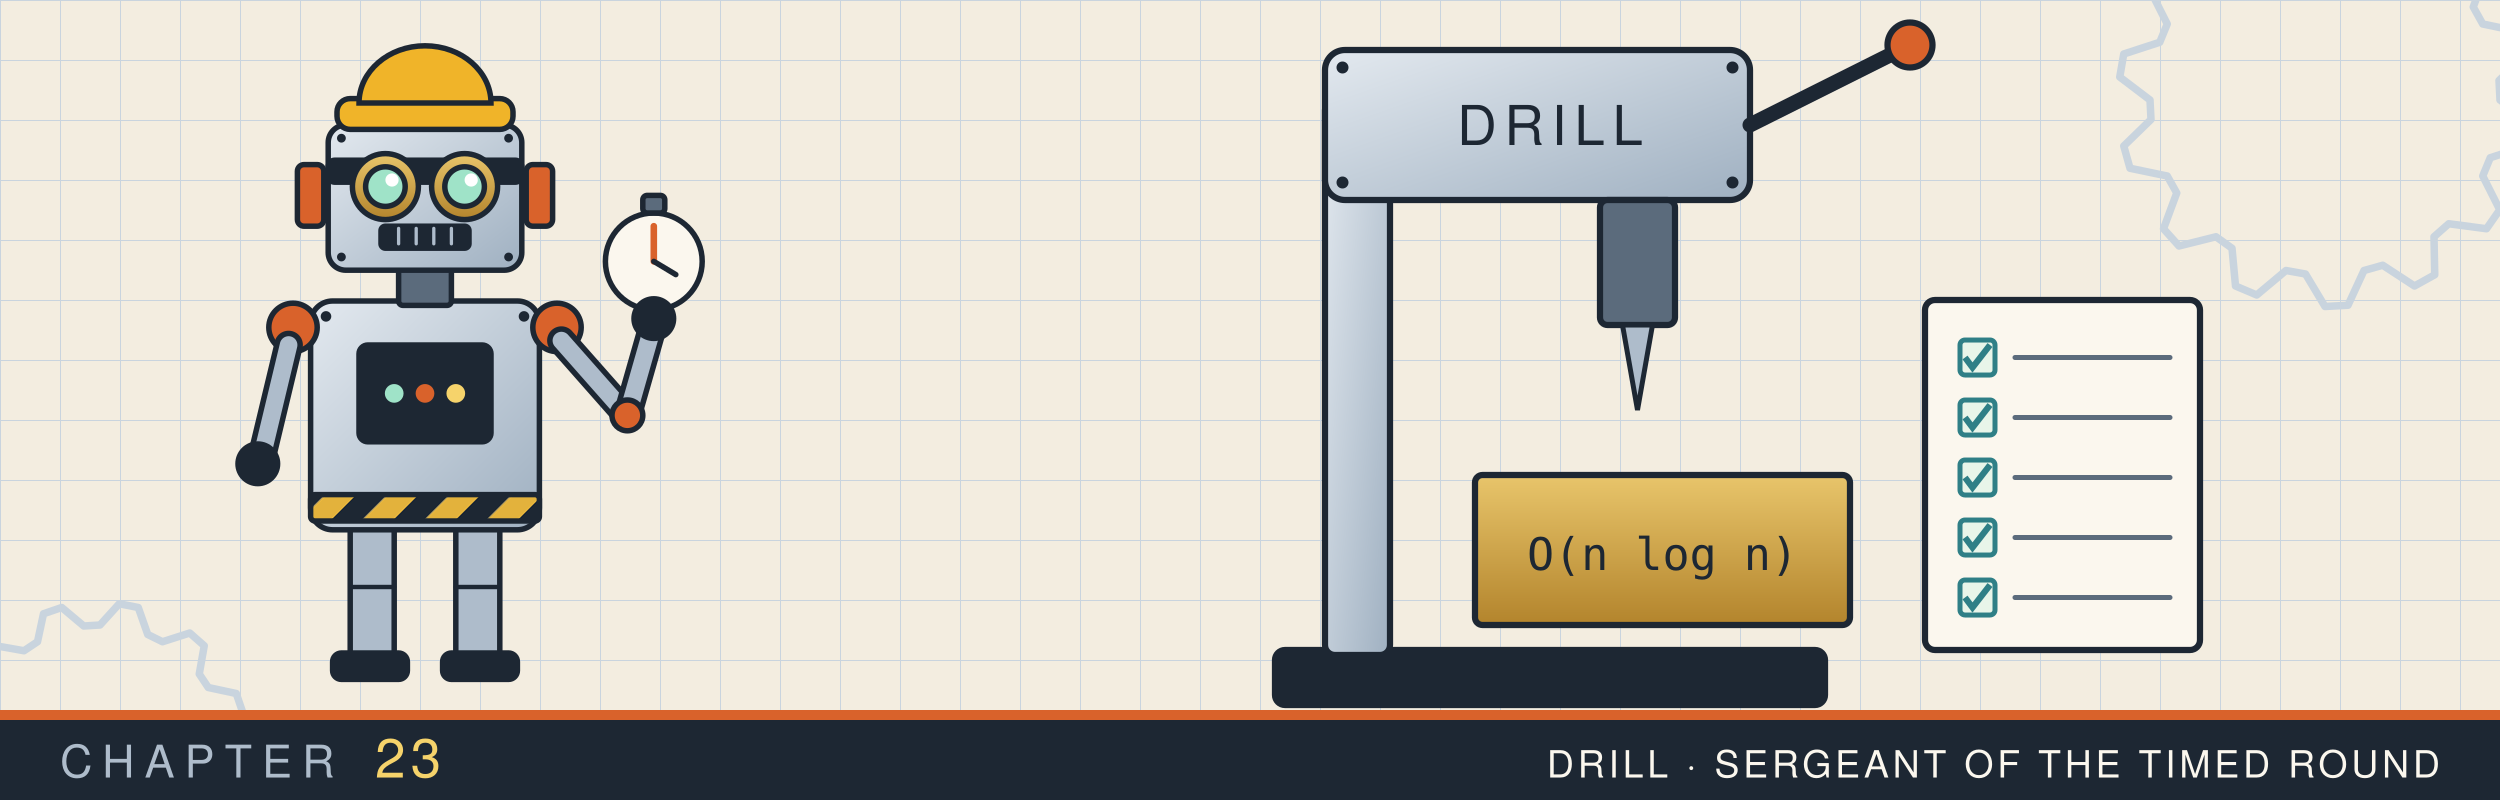
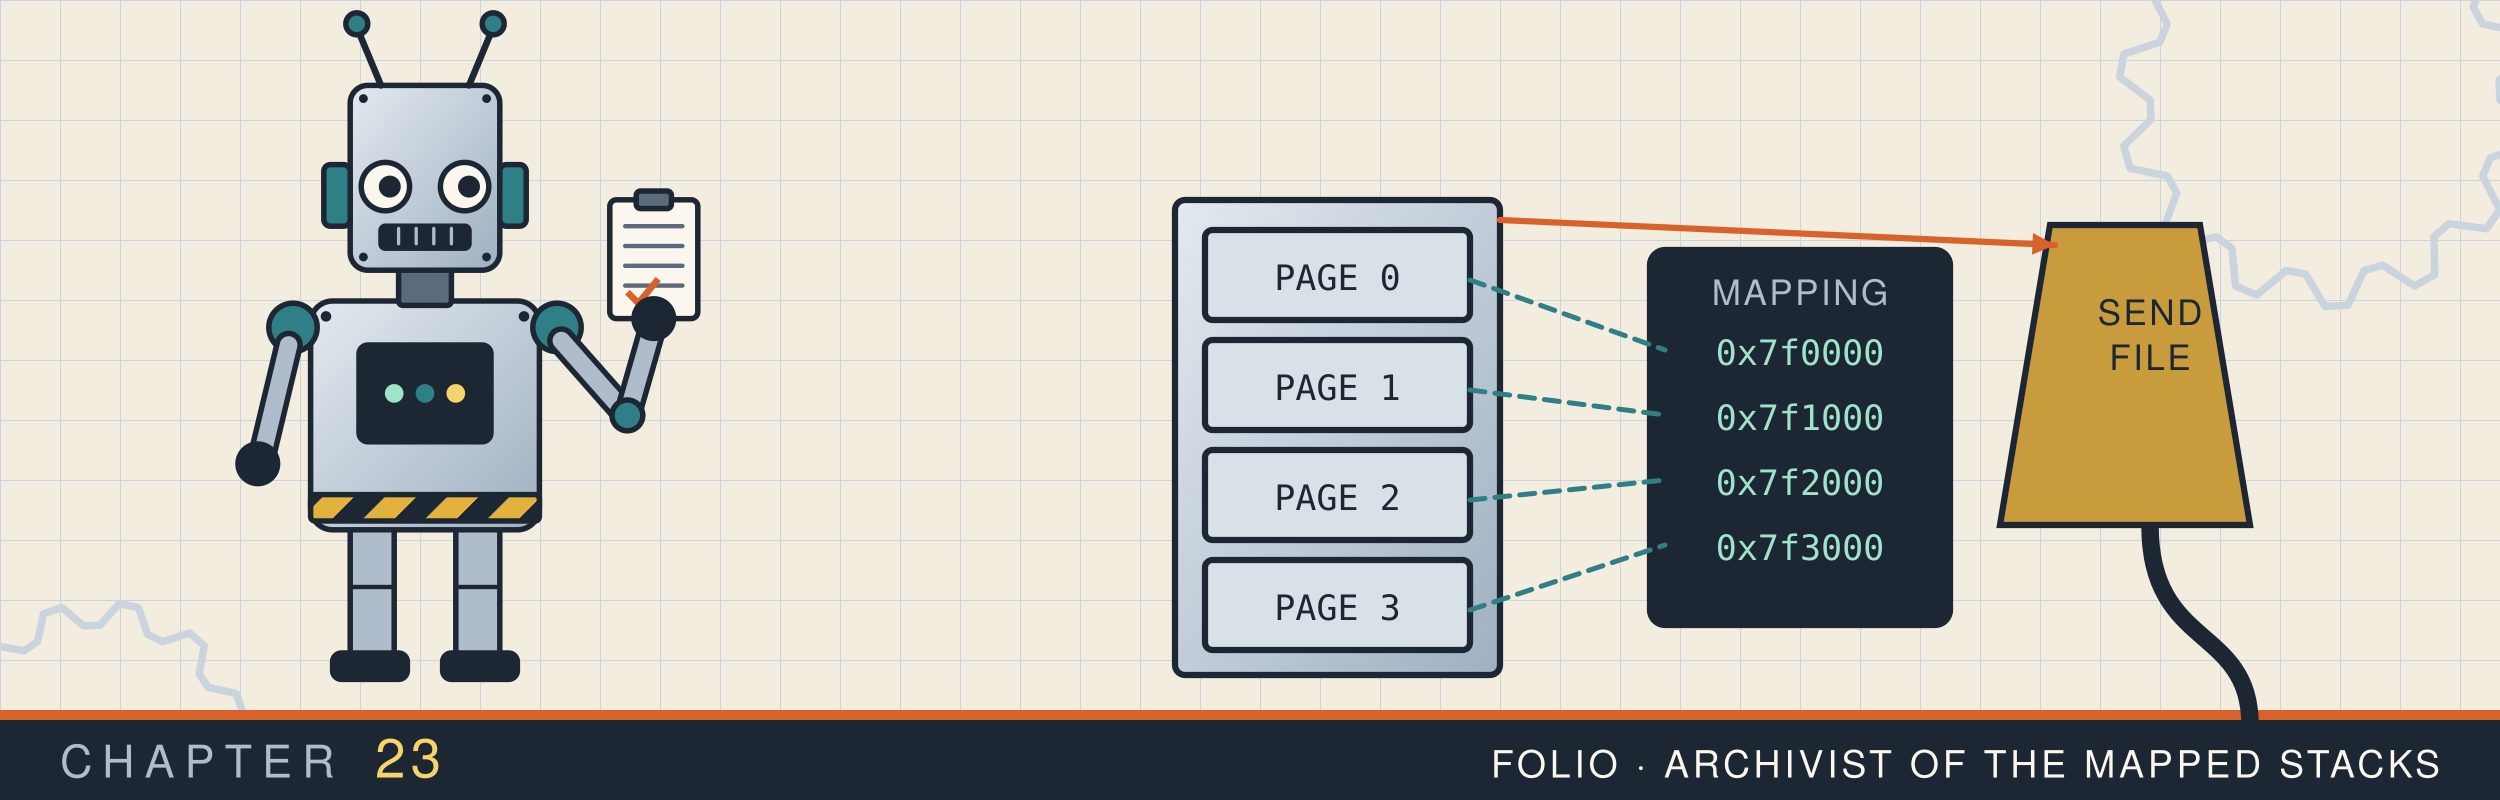
<svg xmlns="http://www.w3.org/2000/svg" viewBox="0 0 1000 320" width="1000" height="320">
  <defs>
    <pattern id="grid" width="24" height="24" patternUnits="userSpaceOnUse">
      <path d="M 24 0 L 0 0 0 24" fill="none" stroke="#c9d4de" stroke-width="0.8" />
    </pattern>
    <pattern id="hatch" width="6" height="6" patternUnits="userSpaceOnUse" patternTransform="rotate(45)">
      <line x1="0" y1="0" x2="0" y2="6" stroke="#1d2733" stroke-width="1.1" opacity="0.55" />
    </pattern>
    <pattern id="hatch-fine" width="4" height="4" patternUnits="userSpaceOnUse" patternTransform="rotate(-35)">
      <line x1="0" y1="0" x2="0" y2="4" stroke="#1d2733" stroke-width="0.7" opacity="0.4" />
    </pattern>
    <pattern id="stripes" width="20" height="20" patternUnits="userSpaceOnUse" patternTransform="rotate(45)">
      <rect width="10" height="20" fill="#1d2733" />
      <rect x="10" width="10" height="20" fill="#e3b23c" />
    </pattern>
    <linearGradient id="steel" x1="0" x2="1" y1="0" y2="1">
      <stop offset="0" stop-color="#e3e9ef" />
      <stop offset="1" stop-color="#9fb0c1" />
    </linearGradient>
    <linearGradient id="brass" x1="0" x2="0" y1="0" y2="1">
      <stop offset="0" stop-color="#e8c56b" />
      <stop offset="1" stop-color="#b3842c" />
    </linearGradient>
    <linearGradient id="copper" x1="0" x2="0" y1="0" y2="1">
      <stop offset="0" stop-color="#ee8a52" />
      <stop offset="1" stop-color="#b9471b" />
    </linearGradient>
  </defs>
  <rect x="0.0" y="0.0" width="1000.0" height="320.0" rx="0" fill="#f3ede0" stroke="none" stroke-width="0" />
  <rect x="0.0" y="0.0" width="1000.0" height="320.0" rx="0" fill="url(#grid)" stroke="none" stroke-width="0" />
  <polygon points="1000.0,40.0 1012.1,49.2 1010.5,58.4 996.1,63.1 993.1,70.4 999.9,83.9 994.6,91.5 979.5,89.5 973.6,94.7 973.9,109.9 965.8,114.4 953.1,106.1 945.6,108.2 939.2,122.1 930.0,122.6 922.2,109.6 914.4,108.2 902.7,118.0 894.2,114.4 892.8,99.3 886.4,94.7 871.6,98.4 865.4,91.5 870.7,77.2 866.9,70.4 852.0,67.3 849.5,58.4 860.4,47.8 860.0,40.0 847.9,30.8 849.5,21.6 863.9,16.9 866.9,9.6 860.1,-3.9 865.4,-11.5 880.5,-9.5 886.4,-14.7 886.1,-29.9 894.2,-34.4 906.9,-26.1 914.4,-28.2 920.8,-42.1 930.0,-42.6 937.8,-29.6 945.6,-28.2 957.3,-38.0 965.8,-34.4 967.2,-19.3 973.6,-14.7 988.4,-18.4 994.6,-11.5 989.3,2.8 993.1,9.6 1008.0,12.7 1010.5,21.6 999.6,32.2" fill="none" stroke="#c9d4de" stroke-width="3" stroke-linejoin="round" />
  <polygon points="90.0,300.0 98.5,307.7 97.0,315.3 86.2,319.1 83.3,325.0 86.8,335.9 81.7,341.7 70.4,339.7 65.0,343.3 62.6,354.5 55.3,357.0 46.5,349.6 40.0,350.0 32.3,358.5 24.7,357.0 20.9,346.2 15.0,343.3 4.1,346.8 -1.7,341.7 0.3,330.4 -3.3,325.0 -14.5,322.6 -17.0,315.3 -9.6,306.5 -10.0,300.0 -18.5,292.3 -17.0,284.7 -6.2,280.9 -3.3,275.0 -6.8,264.1 -1.7,258.3 9.6,260.3 15.0,256.7 17.4,245.5 24.7,243.0 33.5,250.4 40.0,250.0 47.7,241.5 55.3,243.0 59.1,253.8 65.0,256.7 75.9,253.2 81.7,258.3 79.7,269.6 83.3,275.0 94.5,277.4 97.0,284.7 89.6,293.5" fill="none" stroke="#c9d4de" stroke-width="3" stroke-linejoin="round" />
  <rect x="0.0" y="288.0" width="1000.0" height="32.0" rx="0" fill="#1d2733" stroke="none" stroke-width="0" />
  <rect x="0.0" y="284.0" width="1000.0" height="4.0" rx="0" fill="#d9622b" stroke="none" stroke-width="0" />
  <text x="24.0" y="311.0" font-family="DIN Condensed, Avenir Next Condensed, Helvetica Neue, sans-serif" font-size="18" fill="#aebccb" text-anchor="start" font-weight="normal" letter-spacing="4">CHAPTER</text>
-   <text x="976.0" y="311.0" font-family="DIN Condensed, Avenir Next Condensed, Helvetica Neue, sans-serif" font-size="15" fill="#fbf7ee" text-anchor="end" font-weight="normal" letter-spacing="1.5">DRILL · SERGEANT OF THE TIMED ROUND</text>
+   <text x="976.0" y="311.0" font-family="DIN Condensed, Avenir Next Condensed, Helvetica Neue, sans-serif" font-size="15" fill="#fbf7ee" text-anchor="end" font-weight="normal" letter-spacing="1.5">FOLIO · ARCHIVIST OF THE MAPPED STACKS</text>
  <text x="150.0" y="311.0" font-family="DIN Condensed, Avenir Next Condensed, Helvetica Neue, sans-serif" font-size="22" fill="#f6d36b" text-anchor="start" font-weight="normal" letter-spacing="2">23</text>
  <g transform="translate(170.0 270.0) scale(0.88)">
    <rect x="-34.0" y="-70.0" width="20.0" height="64.0" rx="3" fill="#aebccb" stroke="#1d2733" stroke-width="2.5" />
    <rect x="14.0" y="-70.0" width="20.0" height="64.0" rx="3" fill="#aebccb" stroke="#1d2733" stroke-width="2.5" />
    <rect x="-42.0" y="-10.0" width="34.0" height="12.0" rx="4" fill="#1d2733" stroke="#1d2733" stroke-width="2.5" />
    <rect x="8.0" y="-10.0" width="34.0" height="12.0" rx="4" fill="#1d2733" stroke="#1d2733" stroke-width="2.5" />
    <line x1="-34.0" y1="-40.0" x2="-14.0" y2="-40.0" stroke="#1d2733" stroke-width="2" stroke-linecap="round" />
    <line x1="14.0" y1="-40.0" x2="34.0" y2="-40.0" stroke="#1d2733" stroke-width="2" stroke-linecap="round" />
    <rect x="-52.0" y="-170.0" width="104.0" height="104.0" rx="10" fill="url(#steel)" stroke="#1d2733" stroke-width="2.5" />
    <circle cx="-45.0" cy="-163.0" r="2.4" fill="#1d2733" />
    <circle cx="45.0" cy="-163.0" r="2.4" fill="#1d2733" />
    <circle cx="-45.0" cy="-73.0" r="2.4" fill="#1d2733" />
    <circle cx="45.0" cy="-73.0" r="2.4" fill="#1d2733" />
    <rect x="-30.0" y="-150.0" width="60.0" height="44.0" rx="4" fill="#1d2733" stroke="#1d2733" stroke-width="2.5" />
    <rect x="-52.0" y="-82.0" width="104.0" height="12.0" rx="2" fill="url(#stripes)" stroke="#1d2733" stroke-width="2.5" />
    <circle cx="-14.0" cy="-128.0" r="5.0" fill="#9fe3c8" stroke="#1d2733" stroke-width="1.5" />
-     <circle cx="0.0" cy="-128.0" r="5.0" fill="#d9622b" stroke="#1d2733" stroke-width="1.5" />
+     <circle cx="0.0" cy="-128.0" r="5.0" fill="#2f7f86" stroke="#1d2733" stroke-width="1.5" />
    <circle cx="14.0" cy="-128.0" r="5.0" fill="#f6d36b" stroke="#1d2733" stroke-width="1.5" />
-     <circle cx="-60.0" cy="-158.0" r="11.0" fill="#d9622b" stroke="#1d2733" stroke-width="2.5" />
+     <circle cx="-60.0" cy="-158.0" r="11.0" fill="#2f7f86" stroke="#1d2733" stroke-width="2.5" />
    <line x1="-62.0" y1="-150.0" x2="-74.0" y2="-100.0" stroke="#1d2733" stroke-width="13" stroke-linecap="round" />
    <line x1="-62.0" y1="-150.0" x2="-74.0" y2="-100.0" stroke="#aebccb" stroke-width="8" stroke-linecap="round" />
    <circle cx="-76.0" cy="-96.0" r="9.0" fill="#1d2733" stroke="#1d2733" stroke-width="2.5" />
-     <circle cx="60.0" cy="-158.0" r="11.0" fill="#d9622b" stroke="#1d2733" stroke-width="2.5" />
+     <circle cx="60.0" cy="-158.0" r="11.0" fill="#2f7f86" stroke="#1d2733" stroke-width="2.5" />
    <line x1="62.0" y1="-152.0" x2="92.0" y2="-118.0" stroke="#1d2733" stroke-width="13" stroke-linecap="round" />
    <line x1="62.0" y1="-152.0" x2="92.0" y2="-118.0" stroke="#aebccb" stroke-width="8" stroke-linecap="round" />
    <line x1="92.0" y1="-118.0" x2="104.0" y2="-160.0" stroke="#1d2733" stroke-width="13" stroke-linecap="round" />
    <line x1="92.0" y1="-118.0" x2="104.0" y2="-160.0" stroke="#aebccb" stroke-width="8" stroke-linecap="round" />
-     <circle cx="92.0" cy="-118.0" r="7.0" fill="#d9622b" stroke="#1d2733" stroke-width="2.5" />
-     <circle cx="104.0" cy="-188.0" r="22.0" fill="#fbf7ee" stroke="#1d2733" stroke-width="2.5" />
-     <rect x="99.0" y="-218.0" width="10.0" height="8.0" rx="2" fill="#5b6b7c" stroke="#1d2733" stroke-width="2.5" />
-     <line x1="104.0" y1="-188.0" x2="104.0" y2="-204.0" stroke="#d9622b" stroke-width="3" stroke-linecap="round" />
-     <line x1="104.0" y1="-188.0" x2="114.0" y2="-182.0" stroke="#1d2733" stroke-width="2.5" stroke-linecap="round" />
+     <circle cx="92.0" cy="-118.0" r="7.0" fill="#2f7f86" stroke="#1d2733" stroke-width="2.5" />
+     <rect x="84.0" y="-216.0" width="40.0" height="54.0" rx="3" fill="#fbf7ee" stroke="#1d2733" stroke-width="2.5" />
+     <rect x="96.0" y="-220.0" width="16.0" height="8.0" rx="2" fill="#5b6b7c" stroke="#1d2733" stroke-width="2.5" />
+     <line x1="91.0" y1="-204.0" x2="117.0" y2="-204.0" stroke="#5b6b7c" stroke-width="2" stroke-linecap="round" />
+     <line x1="91.0" y1="-195.0" x2="117.0" y2="-195.0" stroke="#5b6b7c" stroke-width="2" stroke-linecap="round" />
+     <line x1="91.0" y1="-186.0" x2="117.0" y2="-186.0" stroke="#5b6b7c" stroke-width="2" stroke-linecap="round" />
+     <line x1="91.0" y1="-177.0" x2="117.0" y2="-177.0" stroke="#5b6b7c" stroke-width="2" stroke-linecap="round" />
+     <path d="M 92.0 -174.0 l 5 5 l 9 -11" fill="none" stroke="#d9622b" stroke-width="3" />
    <circle cx="104.0" cy="-162.0" r="9.0" fill="#1d2733" stroke="#1d2733" stroke-width="2.5" />
    <rect x="-12.0" y="-186.0" width="24.0" height="18.0" rx="2" fill="#5b6b7c" stroke="#1d2733" stroke-width="2.5" />
-     <rect x="-44.0" y="-250.0" width="88.0" height="66.0" rx="8" fill="url(#steel)" stroke="#1d2733" stroke-width="2.5" />
-     <circle cx="-38.0" cy="-244.0" r="2" fill="#1d2733" />
-     <circle cx="38.0" cy="-244.0" r="2" fill="#1d2733" />
-     <circle cx="-38.0" cy="-190.0" r="2" fill="#1d2733" />
-     <circle cx="38.0" cy="-190.0" r="2" fill="#1d2733" />
-     <rect x="-58.0" y="-232.0" width="12.0" height="28.0" rx="3" fill="#d9622b" stroke="#1d2733" stroke-width="2.5" />
-     <rect x="46.0" y="-232.0" width="12.0" height="28.0" rx="3" fill="#d9622b" stroke="#1d2733" stroke-width="2.5" />
-     <rect x="-44.0" y="-234.0" width="88.0" height="10.0" rx="3" fill="#1d2733" stroke="#1d2733" stroke-width="2.5" />
-     <circle cx="-18.0" cy="-222.0" r="15.0" fill="url(#brass)" stroke="#1d2733" stroke-width="2.5" />
-     <circle cx="18.0" cy="-222.0" r="15.0" fill="url(#brass)" stroke="#1d2733" stroke-width="2.5" />
-     <circle cx="-18.0" cy="-222.0" r="9.0" fill="#9fe3c8" stroke="#1d2733" stroke-width="2.5" />
-     <circle cx="18.0" cy="-222.0" r="9.0" fill="#9fe3c8" stroke="#1d2733" stroke-width="2.5" />
-     <circle cx="-15.0" cy="-225.0" r="3.0" fill="#ffffff" stroke="none" stroke-width="0" />
-     <circle cx="21.0" cy="-225.0" r="3.0" fill="#ffffff" stroke="none" stroke-width="0" />
+     <rect x="-34.0" y="-268.0" width="68.0" height="84.0" rx="8" fill="url(#steel)" stroke="#1d2733" stroke-width="2.5" />
+     <circle cx="-28.0" cy="-262.0" r="2" fill="#1d2733" />
+     <circle cx="28.0" cy="-262.0" r="2" fill="#1d2733" />
+     <circle cx="-28.0" cy="-190.0" r="2" fill="#1d2733" />
+     <circle cx="28.0" cy="-190.0" r="2" fill="#1d2733" />
+     <rect x="-46.0" y="-232.0" width="12.0" height="28.0" rx="3" fill="#2f7f86" stroke="#1d2733" stroke-width="2.5" />
+     <rect x="34.0" y="-232.0" width="12.0" height="28.0" rx="3" fill="#2f7f86" stroke="#1d2733" stroke-width="2.5" />
+     <circle cx="-18.0" cy="-222.0" r="11.0" fill="#fbf7ee" stroke="#1d2733" stroke-width="2.5" />
+     <circle cx="18.0" cy="-222.0" r="11.0" fill="#fbf7ee" stroke="#1d2733" stroke-width="2.5" />
+     <circle cx="-16.0" cy="-222.0" r="5.0" fill="#1d2733" stroke="none" stroke-width="0" />
+     <circle cx="20.0" cy="-222.0" r="5.0" fill="#1d2733" stroke="none" stroke-width="0" />
    <rect x="-20.0" y="-204.0" width="40.0" height="10.0" rx="2" fill="#1d2733" stroke="#1d2733" stroke-width="2.5" />
    <line x1="-12.0" y1="-203.0" x2="-12.0" y2="-196.0" stroke="#aebccb" stroke-width="1.5" stroke-linecap="round" />
    <line x1="-4.0" y1="-203.0" x2="-4.0" y2="-196.0" stroke="#aebccb" stroke-width="1.5" stroke-linecap="round" />
    <line x1="4.0" y1="-203.0" x2="4.0" y2="-196.0" stroke="#aebccb" stroke-width="1.5" stroke-linecap="round" />
    <line x1="12.0" y1="-203.0" x2="12.0" y2="-196.0" stroke="#aebccb" stroke-width="1.5" stroke-linecap="round" />
-     <rect x="-40.0" y="-262.0" width="80.0" height="14.0" rx="6" fill="#f0b429" stroke="#1d2733" stroke-width="2.5" />
-     <path d="M -30 -260.0 a 30 26 0 0 1 60 0 z" fill="#f0b429" stroke="#1d2733" stroke-width="2.5" />
+     <line x1="-20.0" y1="-268.0" x2="-30.0" y2="-292.0" stroke="#1d2733" stroke-width="3" stroke-linecap="round" />
+     <circle cx="-31.0" cy="-296.0" r="5.0" fill="#2f7f86" stroke="#1d2733" stroke-width="2.5" />
+     <line x1="20.0" y1="-268.0" x2="30.0" y2="-292.0" stroke="#1d2733" stroke-width="3" stroke-linecap="round" />
+     <circle cx="31.0" cy="-296.0" r="5.0" fill="#2f7f86" stroke="#1d2733" stroke-width="2.5" />
  </g>
-   <rect x="510.0" y="260.0" width="220.0" height="22.0" rx="4" fill="#1d2733" stroke="#1d2733" stroke-width="2.5" />
-   <rect x="530.0" y="40.0" width="26.0" height="222.0" rx="4" fill="url(#steel)" stroke="#1d2733" stroke-width="2.5" />
-   <rect x="530.0" y="20.0" width="170.0" height="60.0" rx="8" fill="url(#steel)" stroke="#1d2733" stroke-width="2.5" />
-   <circle cx="537.0" cy="27.0" r="2.4" fill="#1d2733" />
-   <circle cx="693.0" cy="27.0" r="2.4" fill="#1d2733" />
-   <circle cx="537.0" cy="73.0" r="2.4" fill="#1d2733" />
-   <circle cx="693.0" cy="73.0" r="2.4" fill="#1d2733" />
-   <text x="620.0" y="58.0" font-family="DIN Condensed, Avenir Next Condensed, Helvetica Neue, sans-serif" font-size="22" fill="#1d2733" text-anchor="middle" font-weight="normal" letter-spacing="3">DRILL</text>
-   <rect x="640.0" y="80.0" width="30.0" height="50.0" rx="3" fill="#5b6b7c" stroke="#1d2733" stroke-width="2.5" />
-   <path d="M 649.0 130.0 h 12 l -6 34 z" fill="#aebccb" stroke="#1d2733" stroke-width="2" />
-   <line x1="700.0" y1="50.0" x2="760.0" y2="20.0" stroke="#1d2733" stroke-width="6" stroke-linecap="round" />
-   <circle cx="764.0" cy="18.0" r="9.0" fill="#d9622b" stroke="#1d2733" stroke-width="2.5" />
-   <rect x="590.0" y="190.0" width="150.0" height="60.0" rx="3" fill="url(#brass)" stroke="#1d2733" stroke-width="2.5" />
-   <text x="665.0" y="228.0" font-family="Menlo, monospace" font-size="18" fill="#1d2733" text-anchor="middle" font-weight="normal" letter-spacing="0">O(n log n)</text>
-   <rect x="770.0" y="120.0" width="110.0" height="140.0" rx="4" fill="#fbf7ee" stroke="#1d2733" stroke-width="2.5" />
-   <rect x="784.0" y="136.0" width="14.0" height="14.0" rx="2" fill="#e8f5e9" stroke="#2f7f86" stroke-width="2" />
-   <line x1="806.0" y1="143.0" x2="868.0" y2="143.0" stroke="#5b6b7c" stroke-width="2" stroke-linecap="round" />
-   <path d="M 786.0 143.0 l 3 4 l 7 -9" fill="none" stroke="#2f7f86" stroke-width="2.5" />
-   <rect x="784.0" y="160.0" width="14.0" height="14.0" rx="2" fill="#e8f5e9" stroke="#2f7f86" stroke-width="2" />
-   <line x1="806.0" y1="167.0" x2="868.0" y2="167.0" stroke="#5b6b7c" stroke-width="2" stroke-linecap="round" />
-   <path d="M 786.0 167.0 l 3 4 l 7 -9" fill="none" stroke="#2f7f86" stroke-width="2.5" />
-   <rect x="784.0" y="184.0" width="14.0" height="14.0" rx="2" fill="#e8f5e9" stroke="#2f7f86" stroke-width="2" />
-   <line x1="806.0" y1="191.0" x2="868.0" y2="191.0" stroke="#5b6b7c" stroke-width="2" stroke-linecap="round" />
-   <path d="M 786.0 191.0 l 3 4 l 7 -9" fill="none" stroke="#2f7f86" stroke-width="2.5" />
-   <rect x="784.0" y="208.0" width="14.0" height="14.0" rx="2" fill="#e8f5e9" stroke="#2f7f86" stroke-width="2" />
-   <line x1="806.0" y1="215.0" x2="868.0" y2="215.0" stroke="#5b6b7c" stroke-width="2" stroke-linecap="round" />
-   <path d="M 786.0 215.0 l 3 4 l 7 -9" fill="none" stroke="#2f7f86" stroke-width="2.5" />
-   <rect x="784.0" y="232.0" width="14.0" height="14.0" rx="2" fill="#e8f5e9" stroke="#2f7f86" stroke-width="2" />
-   <line x1="806.0" y1="239.0" x2="868.0" y2="239.0" stroke="#5b6b7c" stroke-width="2" stroke-linecap="round" />
-   <path d="M 786.0 239.0 l 3 4 l 7 -9" fill="none" stroke="#2f7f86" stroke-width="2.5" />
+   <rect x="470.0" y="80.0" width="130.0" height="190.0" rx="4" fill="url(#steel)" stroke="#1d2733" stroke-width="2.5" />
+   <rect x="482.0" y="92.0" width="106.0" height="36.0" rx="3" fill="#d9e1e8" stroke="#1d2733" stroke-width="2.5" />
+   <text x="535.0" y="116.0" font-family="Menlo, monospace" font-size="14" fill="#1d2733" text-anchor="middle" font-weight="normal" letter-spacing="0">PAGE 0</text>
+   <rect x="482.0" y="136.0" width="106.0" height="36.0" rx="3" fill="#d9e1e8" stroke="#1d2733" stroke-width="2.5" />
+   <text x="535.0" y="160.0" font-family="Menlo, monospace" font-size="14" fill="#1d2733" text-anchor="middle" font-weight="normal" letter-spacing="0">PAGE 1</text>
+   <rect x="482.0" y="180.0" width="106.0" height="36.0" rx="3" fill="#d9e1e8" stroke="#1d2733" stroke-width="2.5" />
+   <text x="535.0" y="204.0" font-family="Menlo, monospace" font-size="14" fill="#1d2733" text-anchor="middle" font-weight="normal" letter-spacing="0">PAGE 2</text>
+   <rect x="482.0" y="224.0" width="106.0" height="36.0" rx="3" fill="#d9e1e8" stroke="#1d2733" stroke-width="2.5" />
+   <text x="535.0" y="248.0" font-family="Menlo, monospace" font-size="14" fill="#1d2733" text-anchor="middle" font-weight="normal" letter-spacing="0">PAGE 3</text>
+   <rect x="660.0" y="100.0" width="120.0" height="150.0" rx="6" fill="#1d2733" stroke="#1d2733" stroke-width="2.5" />
+   <text x="720.0" y="122.0" font-family="DIN Condensed, Avenir Next Condensed, Helvetica Neue, sans-serif" font-size="14" fill="#aebccb" text-anchor="middle" font-weight="normal" letter-spacing="1">MAPPING</text>
+   <text x="720.0" y="146.0" font-family="Menlo, monospace" font-size="14" fill="#9fe3c8" text-anchor="middle" font-weight="normal" letter-spacing="0">0x7f0000</text>
+   <line x1="588.0" y1="112.0" x2="666.0" y2="140.0" stroke="#2f7f86" stroke-width="2" stroke-linecap="round" stroke-dasharray="6 4" />
+   <text x="720.0" y="172.0" font-family="Menlo, monospace" font-size="14" fill="#9fe3c8" text-anchor="middle" font-weight="normal" letter-spacing="0">0x7f1000</text>
+   <line x1="588.0" y1="156.0" x2="666.0" y2="166.0" stroke="#2f7f86" stroke-width="2" stroke-linecap="round" stroke-dasharray="6 4" />
+   <text x="720.0" y="198.0" font-family="Menlo, monospace" font-size="14" fill="#9fe3c8" text-anchor="middle" font-weight="normal" letter-spacing="0">0x7f2000</text>
+   <line x1="588.0" y1="200.0" x2="666.0" y2="192.0" stroke="#2f7f86" stroke-width="2" stroke-linecap="round" stroke-dasharray="6 4" />
+   <text x="720.0" y="224.0" font-family="Menlo, monospace" font-size="14" fill="#9fe3c8" text-anchor="middle" font-weight="normal" letter-spacing="0">0x7f3000</text>
+   <line x1="588.0" y1="244.0" x2="666.0" y2="218.0" stroke="#2f7f86" stroke-width="2" stroke-linecap="round" stroke-dasharray="6 4" />
+   <path d="M 820.0 90.0 l 60 0 l 20 120 l -100 0 z" fill="#c89b3c" stroke="#1d2733" stroke-width="2.5" />
+   <text x="860.0" y="130.0" font-family="DIN Condensed, Avenir Next Condensed, Helvetica Neue, sans-serif" font-size="14" fill="#1d2733" text-anchor="middle" font-weight="normal" letter-spacing="1">SEND</text>
+   <text x="860.0" y="148.0" font-family="DIN Condensed, Avenir Next Condensed, Helvetica Neue, sans-serif" font-size="14" fill="#1d2733" text-anchor="middle" font-weight="normal" letter-spacing="1">FILE</text>
+   <path d="M 860.0 210.0 c 0 50 40 40 40 80" fill="none" stroke="#1d2733" stroke-width="7" />
+   <line x1="600.0" y1="88.0" x2="822.0" y2="98.0" stroke="#d9622b" stroke-width="2.5" stroke-linecap="round" />
+   <polygon points="822.0,98.0 812.8,101.9 813.2,93.2" fill="#d9622b" />
</svg>
